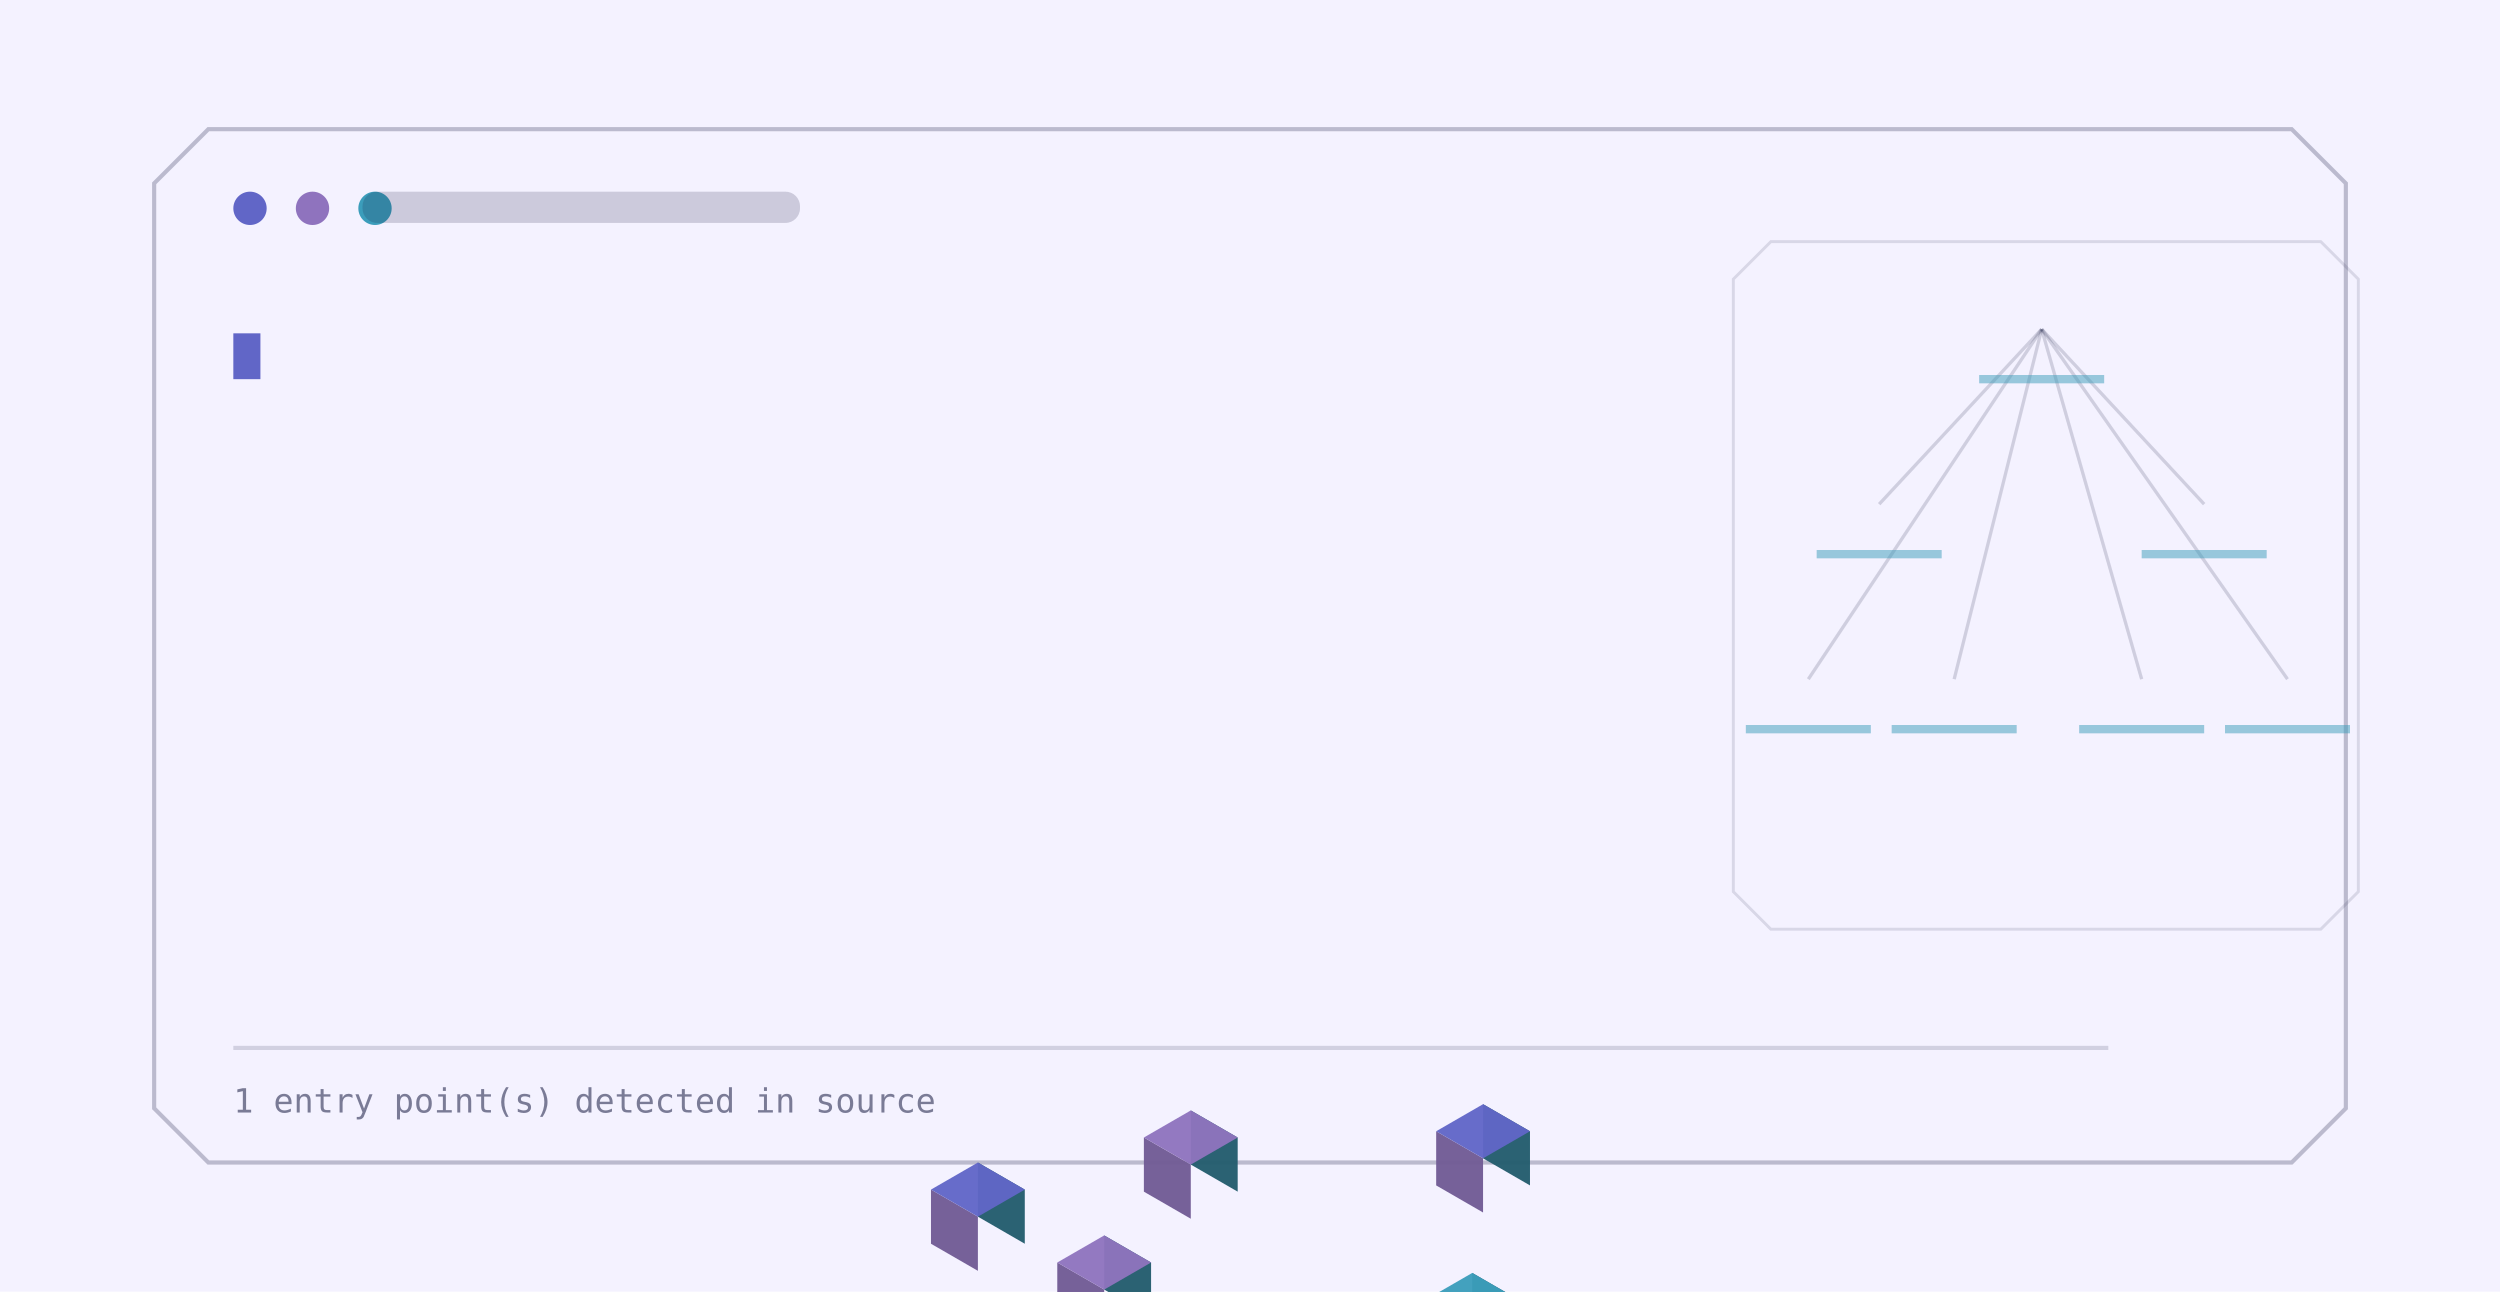
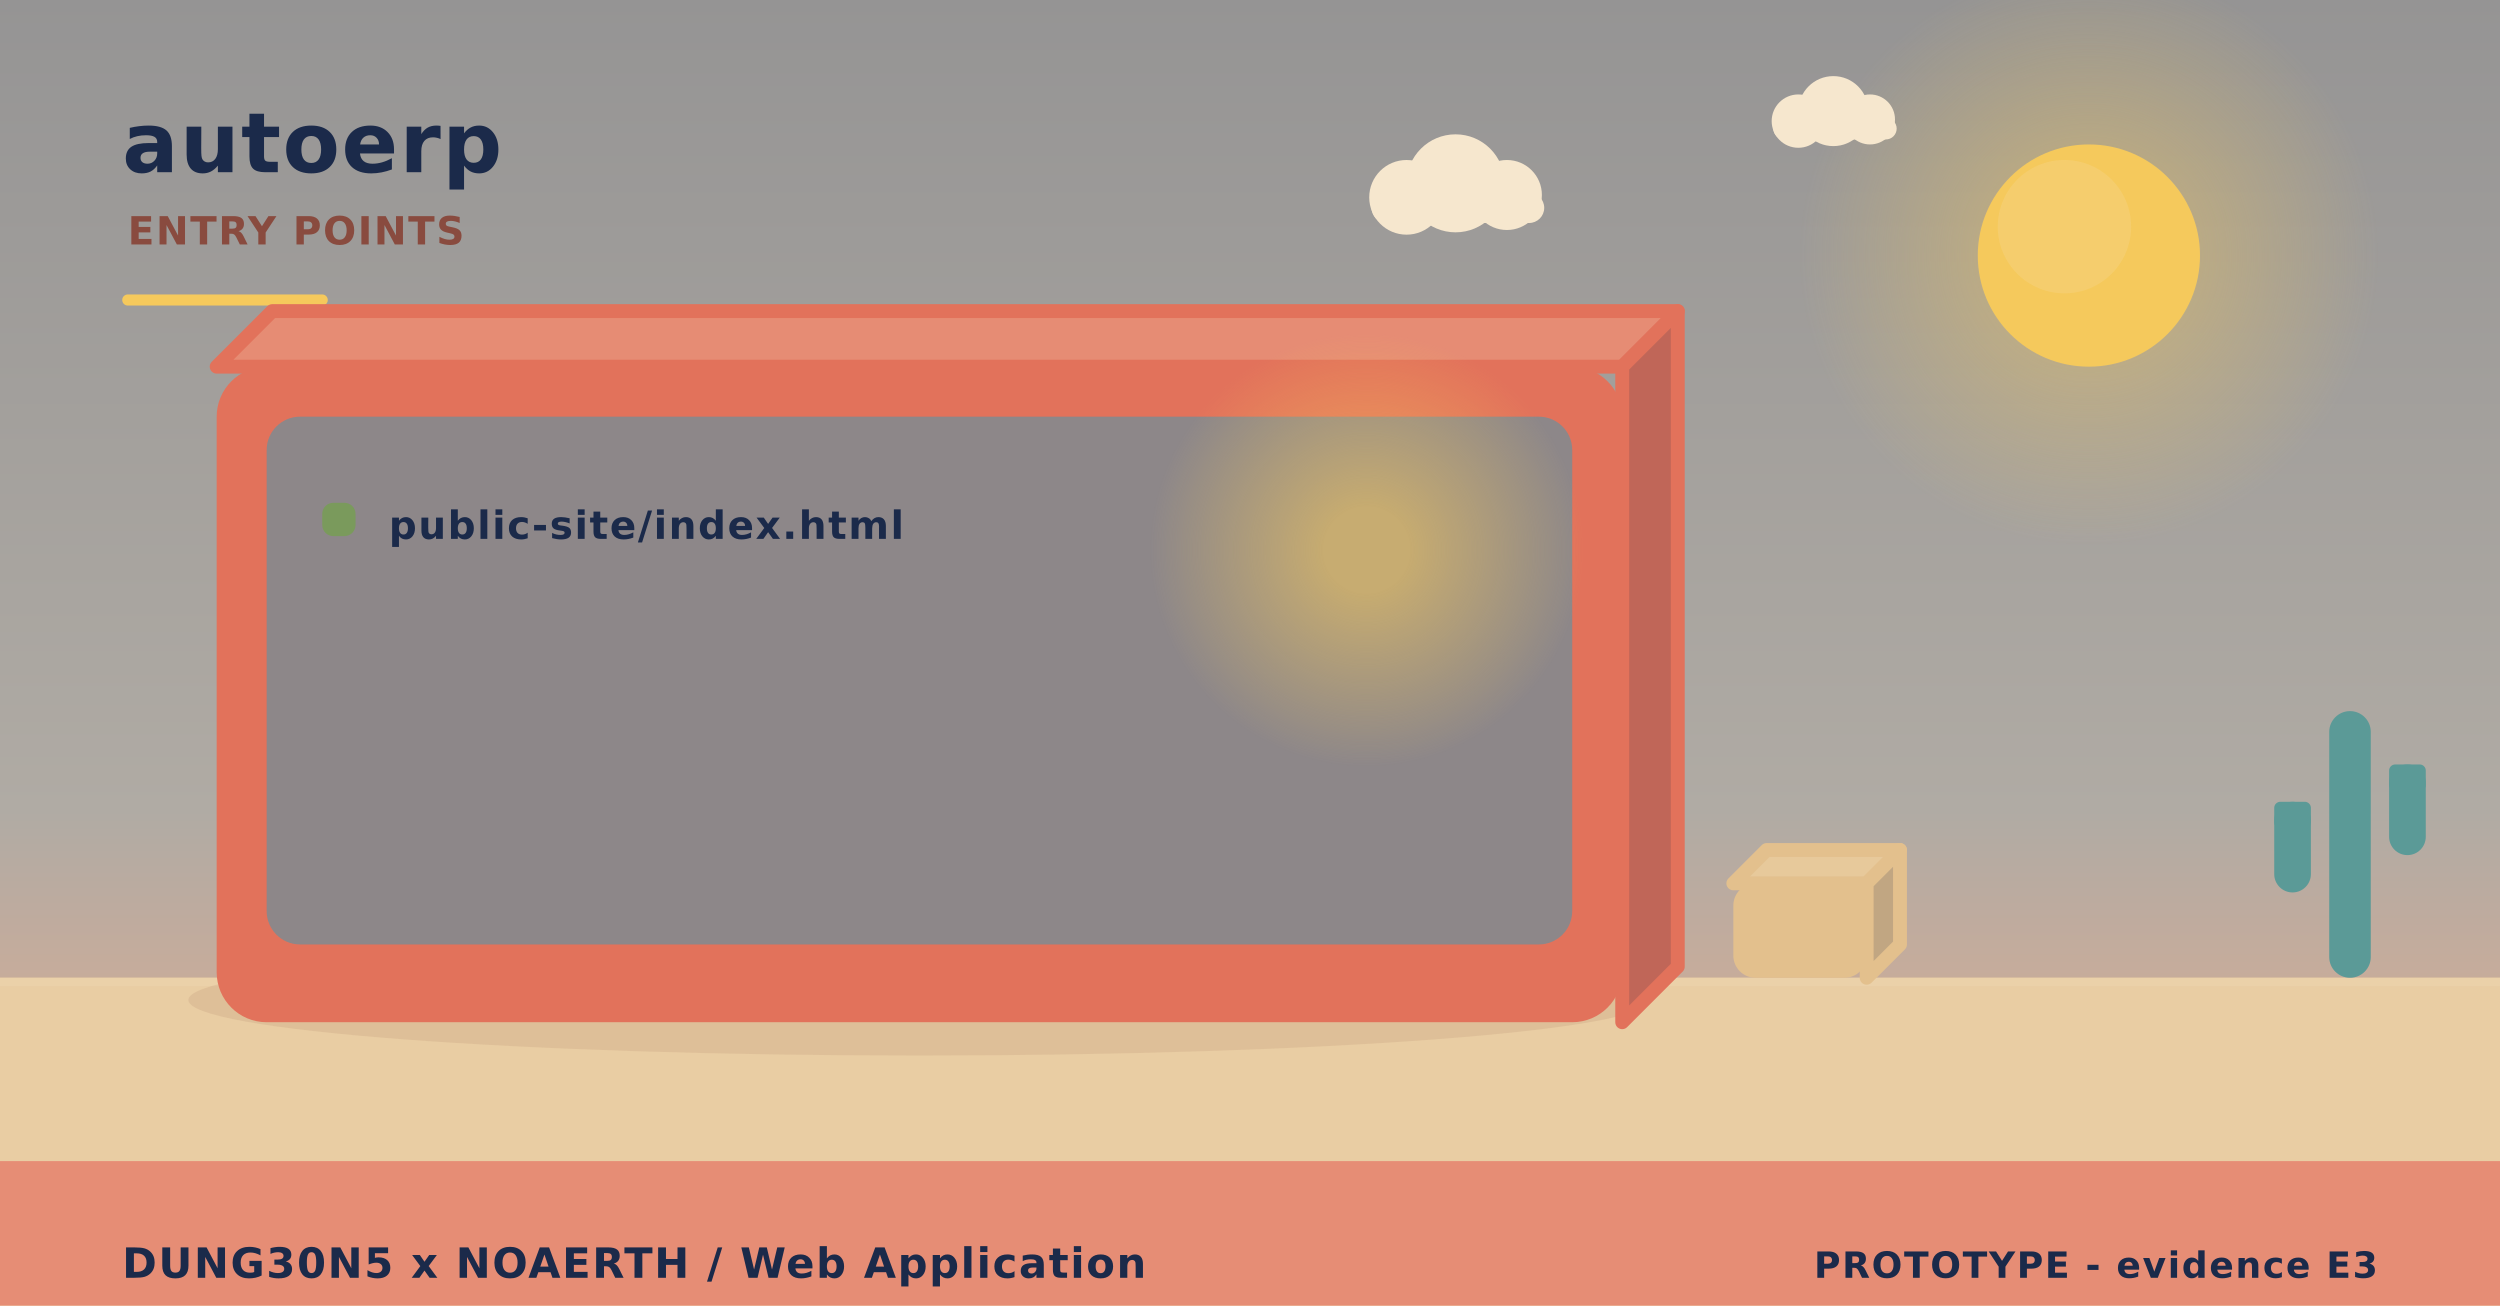
- <svg xmlns="http://www.w3.org/2000/svg" viewBox="0 0 1200 620" width="1200" height="620" role="img" aria-label="autoerp command surface">
-   <rect width="1200" height="620" fill="#f4f2ff" />
-   <defs>
-     <linearGradient id="gt" x1="0" y1="0" x2="1" y2="1">
-       <stop offset="0%" stop-color="#6166c7" />
-       <stop offset="100%" stop-color="#8f73be" />
-     </linearGradient>
-   </defs>
-   <path d="M100.00,62.00 H1100.00 L1126.00,88.00 V532.00 L1100.00,558.00 H100.00 L74.00,532.00 V88.00 Z" fill="none" stroke="rgba(23,26,64,0.300)" stroke-width="2.00" opacity="0.85" />
-   <circle cx="120.00" cy="100.00" r="8.00" fill="#6166c7" opacity="1.00" />
-   <circle cx="150.00" cy="100.00" r="8.00" fill="#8f73be" opacity="1.00" />
-   <circle cx="180.00" cy="100.00" r="8.00" fill="#3b9dbb" opacity="1.00" />
-   <rect x="174.00" y="92.00" width="210.00" height="15.00" rx="7.00" fill="rgba(23,26,64,0.180)" opacity="1.00" />
-   <text x="112" y="148" font-family="ui-monospace,SFMono-Regular,Menlo,monospace" font-size="21" fill="rgba(23,26,64,0.800)" opacity="0">public-site/index.html<animate attributeName="opacity" values="0;1;1;0" dur="1.5s" begin="0.0s" repeatCount="indefinite" />
-   </text>
-   <rect x="112" y="160" width="13" height="22" fill="#6166c7">
-     <animate attributeName="opacity" values="1;0;1" dur="1.05s" begin="0s" repeatCount="indefinite" />
-   </rect>
-   <path d="M850.00,116.00 H1114.00 L1132.00,134.00 V428.00 L1114.00,446.00 H850.00 L832.00,428.00 V134.00 Z" fill="none" stroke="rgba(23,26,64,0.180)" stroke-width="1.40" opacity="0.70" />
-   <line x1="980.00" y1="158.00" x2="902.00" y2="242.00" stroke="rgba(23,26,64,0.300)" stroke-width="1.60" opacity="0.55" />
-   <line x1="980.00" y1="158.00" x2="1058.00" y2="242.00" stroke="rgba(23,26,64,0.300)" stroke-width="1.60" opacity="0.55" />
-   <line x1="980.00" y1="158.00" x2="868.00" y2="326.00" stroke="rgba(23,26,64,0.300)" stroke-width="1.60" opacity="0.55" />
-   <line x1="980.00" y1="158.00" x2="938.00" y2="326.00" stroke="rgba(23,26,64,0.300)" stroke-width="1.60" opacity="0.55" />
-   <line x1="980.00" y1="158.00" x2="1028.00" y2="326.00" stroke="rgba(23,26,64,0.300)" stroke-width="1.60" opacity="0.55" />
-   <line x1="980.00" y1="158.00" x2="1098.00" y2="326.00" stroke="rgba(23,26,64,0.300)" stroke-width="1.60" opacity="0.55" />
-   <polygon points="711.87,556.00 734.39,569.00 734.39,543.00 711.87,530.00" fill="#225b6c" opacity="0.95" />
-   <polygon points="689.36,569.00 711.87,582.00 711.87,556.00 689.36,543.00" fill="#705a94" opacity="0.95" />
-   <polygon points="711.87,530.00 734.39,543.00 711.87,556.00 689.36,543.00" fill="#6166c7" opacity="0.95" />
+ <svg xmlns="http://www.w3.org/2000/svg" width="900" height="470" viewBox="0 0 900 470" role="img" aria-label="autoerp - how it is operated">
+   <linearGradient id="skyt" x1="0" y1="0" x2="0" y2="1">
+     <stop offset="0" stop-color="#959494" />
+     <stop offset="0.62" stop-color="#b0aba4" />
+     <stop offset="1" stop-color="#f3ad8a" />
+   </linearGradient>
+   <rect width="900" height="470" fill="url(#skyt)" />
+   <radialGradient id="sunt">
+     <stop offset="0.35" stop-color="#f5c95c" stop-opacity="0.34" />
+     <stop offset="1" stop-color="#f5c95c" stop-opacity="0" />
+   </radialGradient>
+   <circle cx="752" cy="92" r="104" fill="url(#sunt)" />
+   <circle cx="752" cy="92" r="40" fill="#f5c95c" />
+   <circle cx="743.2" cy="81.6" r="24" fill="#f5d27e" opacity="0.5" />
  <g>
-     <rect x="950.00" y="180.00" width="60.00" height="4.00" rx="0.00" fill="rgba(59,157,187,0.500)" opacity="1.00" />
-     <animate attributeName="opacity" values="0.25;1.0;0.25" dur="14.5s" begin="0.0s" repeatCount="indefinite" />
+     <circle cx="524" cy="66" r="17.64" fill="#f6e7ce" />
+     <circle cx="506.36" cy="71.04" r="13.44" fill="#f6e7ce" />
+     <circle cx="542.48" cy="70.2" r="12.6" fill="#f6e7ce" />
+     <rect x="493.76" y="69.36" width="62.16" height="10.92" rx="5.46" fill="#f6e7ce" />
+     <animateTransform attributeName="transform" type="translate" values="0 0;24 0;0 0" dur="36s" begin="0s" repeatCount="indefinite" />
  </g>
-   <polygon points="571.58,559.00 594.09,572.00 594.09,546.00 571.58,533.00" fill="#225b6c" opacity="0.95" />
-   <polygon points="549.06,572.00 571.58,585.00 571.58,559.00 549.06,546.00" fill="#705a94" opacity="0.95" />
-   <polygon points="571.58,533.00 594.09,546.00 571.58,559.00 549.06,546.00" fill="#8f73be" opacity="0.95" />
  <g>
-     <rect x="872.00" y="264.00" width="60.00" height="4.00" rx="0.00" fill="rgba(59,157,187,0.500)" opacity="1.00" />
-     <animate attributeName="opacity" values="0.25;1.0;0.25" dur="14.5s" begin="0.4s" repeatCount="indefinite" />
+     <circle cx="660" cy="40" r="12.6" fill="#f6e7ce" />
+     <circle cx="647.4" cy="43.6" r="9.6" fill="#f6e7ce" />
+     <circle cx="673.2" cy="43" r="9" fill="#f6e7ce" />
+     <rect x="638.4" y="42.4" width="44.4" height="7.8" rx="3.9" fill="#f6e7ce" />
+     <animateTransform attributeName="transform" type="translate" values="0 0;-18 0;0 0" dur="46s" begin="3s" repeatCount="indefinite" />
  </g>
-   <polygon points="706.68,637.00 729.19,650.00 729.19,624.00 706.68,611.00" fill="#225b6c" opacity="0.95" />
-   <polygon points="684.16,650.00 706.68,663.00 706.68,637.00 684.16,624.00" fill="#705a94" opacity="0.95" />
-   <polygon points="706.68,611.00 729.19,624.00 706.68,637.00 684.16,624.00" fill="#3b9dbb" opacity="0.95" />
+   <rect x="0" y="352" width="900" height="118" fill="#e9cda3" />
+   <rect x="0" y="352" width="900" height="3" fill="#ebd1a9" />
+   <text x="44" y="62" font-family="Verdana,DejaVu Sans,sans-serif" font-size="30" font-weight="700" letter-spacing="0.6" fill="#1b2a4a" text-anchor="start">autoerp</text>
+   <text x="46" y="88" font-family="Verdana,DejaVu Sans,sans-serif" font-size="14" font-weight="700" letter-spacing="0.6" fill="#894b3f" text-anchor="start">ENTRY POINTS</text>
+   <rect x="44" y="106" width="74" height="4" rx="2" fill="#f5c95c" />
+   <ellipse cx="331" cy="360" rx="263.2" ry="20" fill="rgba(138,90,68,0.11)" />
+   <path d="M78,132 L584,132 L604,112 L98,112 Z" fill="#e68c74" stroke="#e2725b" stroke-width="5" stroke-linejoin="round" />
+   <path d="M584,132 L604,112 L604,348 L584,368 Z" fill="#c06658" stroke="#e2725b" stroke-width="5" stroke-linejoin="round" />
+   <rect x="78" y="132" width="506" height="236" rx="18" fill="#e2725b" />
+   <rect x="96" y="150" width="470" height="190" rx="12" fill="#88888c" opacity="0.94" />
+   <radialGradient id="lamp23666">
+     <stop offset="0.2" stop-color="#f5c95c" stop-opacity="0.55" />
+     <stop offset="1" stop-color="#f5c95c" stop-opacity="0" />
+   </radialGradient>
+   <circle cx="492" cy="198" r="78" fill="url(#lamp23666)" />
+   <rect x="116" y="181" width="12" height="12" rx="4" fill="#7a9a5c" />
  <g>
-     <rect x="1028.00" y="264.00" width="60.00" height="4.00" rx="0.00" fill="rgba(59,157,187,0.500)" opacity="1.00" />
-     <animate attributeName="opacity" values="0.25;1.0;0.25" dur="14.5s" begin="0.8s" repeatCount="indefinite" />
+     <text x="140" y="194" font-family="Verdana,DejaVu Sans,sans-serif" font-size="14" font-weight="700" letter-spacing="0.6" fill="#1b2a4a" text-anchor="start">public-site/index.html</text>
+     <animateTransform attributeName="transform" type="translate" values="0 10;0 0" dur="0.7s" begin="0.4s" fill="freeze" />
  </g>
-   <polygon points="469.39,584.00 491.90,597.00 491.90,571.00 469.39,558.00" fill="#225b6c" opacity="0.95" />
-   <polygon points="446.87,597.00 469.39,610.00 469.39,584.00 446.87,571.00" fill="#705a94" opacity="0.95" />
-   <polygon points="469.39,558.00 491.90,571.00 469.39,584.00 446.87,571.00" fill="#6166c7" opacity="0.95" />
-   <g>
-     <rect x="838.00" y="348.00" width="60.00" height="4.00" rx="0.00" fill="rgba(59,157,187,0.500)" opacity="1.00" />
-     <animate attributeName="opacity" values="0.25;1.0;0.25" dur="14.5s" begin="1.2s" repeatCount="indefinite" />
-   </g>
-   <polygon points="530.01,619.00 552.52,632.00 552.52,606.00 530.01,593.00" fill="#225b6c" opacity="0.95" />
-   <polygon points="507.49,632.00 530.01,645.00 530.01,619.00 507.49,606.00" fill="#705a94" opacity="0.95" />
-   <polygon points="530.01,593.00 552.52,606.00 530.01,619.00 507.49,606.00" fill="#8f73be" opacity="0.95" />
-   <g>
-     <rect x="908.00" y="348.00" width="60.00" height="4.00" rx="0.00" fill="rgba(59,157,187,0.500)" opacity="1.00" />
-     <animate attributeName="opacity" values="0.25;1.0;0.25" dur="14.5s" begin="1.6s" repeatCount="indefinite" />
-   </g>
-   <polygon points="607.95,664.00 630.47,677.00 630.47,651.00 607.95,638.00" fill="#225b6c" opacity="0.95" />
-   <polygon points="585.43,677.00 607.95,690.00 607.95,664.00 585.43,651.00" fill="#705a94" opacity="0.95" />
-   <polygon points="607.95,638.00 630.47,651.00 607.95,664.00 585.43,651.00" fill="#3b9dbb" opacity="0.95" />
-   <g>
-     <rect x="998.00" y="348.00" width="60.00" height="4.00" rx="0.00" fill="rgba(59,157,187,0.500)" opacity="1.00" />
-     <animate attributeName="opacity" values="0.25;1.0;0.25" dur="14.5s" begin="2.0s" repeatCount="indefinite" />
-   </g>
-   <polygon points="668.57,699.00 691.09,712.00 691.09,686.00 668.57,673.00" fill="#225b6c" opacity="0.95" />
-   <polygon points="646.05,712.00 668.57,725.00 668.57,699.00 646.05,686.00" fill="#705a94" opacity="0.95" />
-   <polygon points="668.57,673.00 691.09,686.00 668.57,699.00 646.05,686.00" fill="#6166c7" opacity="0.95" />
-   <g>
-     <rect x="1068.00" y="348.00" width="60.00" height="4.00" rx="0.00" fill="rgba(59,157,187,0.500)" opacity="1.00" />
-     <animate attributeName="opacity" values="0.25;1.0;0.25" dur="14.5s" begin="2.4s" repeatCount="indefinite" />
-   </g>
-   <rect x="112.00" y="502.00" width="900.00" height="2.00" rx="0.00" fill="rgba(23,26,64,0.160)" opacity="1.00" />
-   <text x="112" y="534" font-family="ui-monospace,Menlo,monospace" font-size="16" fill="rgba(23,26,64,0.550)">1 entry point(s) detected in source</text>
+   <path d="M624,318 L672,318 L684,306 L636,306 Z" fill="#e7c99b" stroke="#e3c08d" stroke-width="5" stroke-linejoin="round" />
+   <path d="M672,318 L684,306 L684,340 L672,352 Z" fill="#c1a682" stroke="#e3c08d" stroke-width="5" stroke-linejoin="round" />
+   <rect x="624" y="318" width="48" height="34" rx="8" fill="#e3c08d" />
+   <rect x="838.52" y="256" width="14.96" height="96" rx="7.48" fill="#5b9a97" />
+   <rect x="818.72" y="288.64" width="13.2" height="32.64" rx="6.6" fill="#5b9a97" />
+   <rect x="818.72" y="288.64" width="13.2" height="9.6" rx="2.2" fill="#5b9a97" />
+   <rect x="860.08" y="275.2" width="13.2" height="32.64" rx="6.6" fill="#5b9a97" />
+   <rect x="860.08" y="275.2" width="13.2" height="9.6" rx="2.2" fill="#5b9a97" />
+   <rect x="0" y="418" width="900" height="52" rx="0" fill="#e68972" opacity="0.94" />
+   <text x="44" y="460" font-family="Verdana,DejaVu Sans,sans-serif" font-size="15" font-weight="700" letter-spacing="0.6" fill="#1b2a4a" text-anchor="start">DUNG30N5 x NOAERTH  /  Web Application</text>
+   <text x="856" y="460" font-family="Verdana,DejaVu Sans,sans-serif" font-size="13" font-weight="700" letter-spacing="0.6" fill="#1b2a4a" text-anchor="end">PROTOTYPE  -  evidence E3</text>
</svg>
